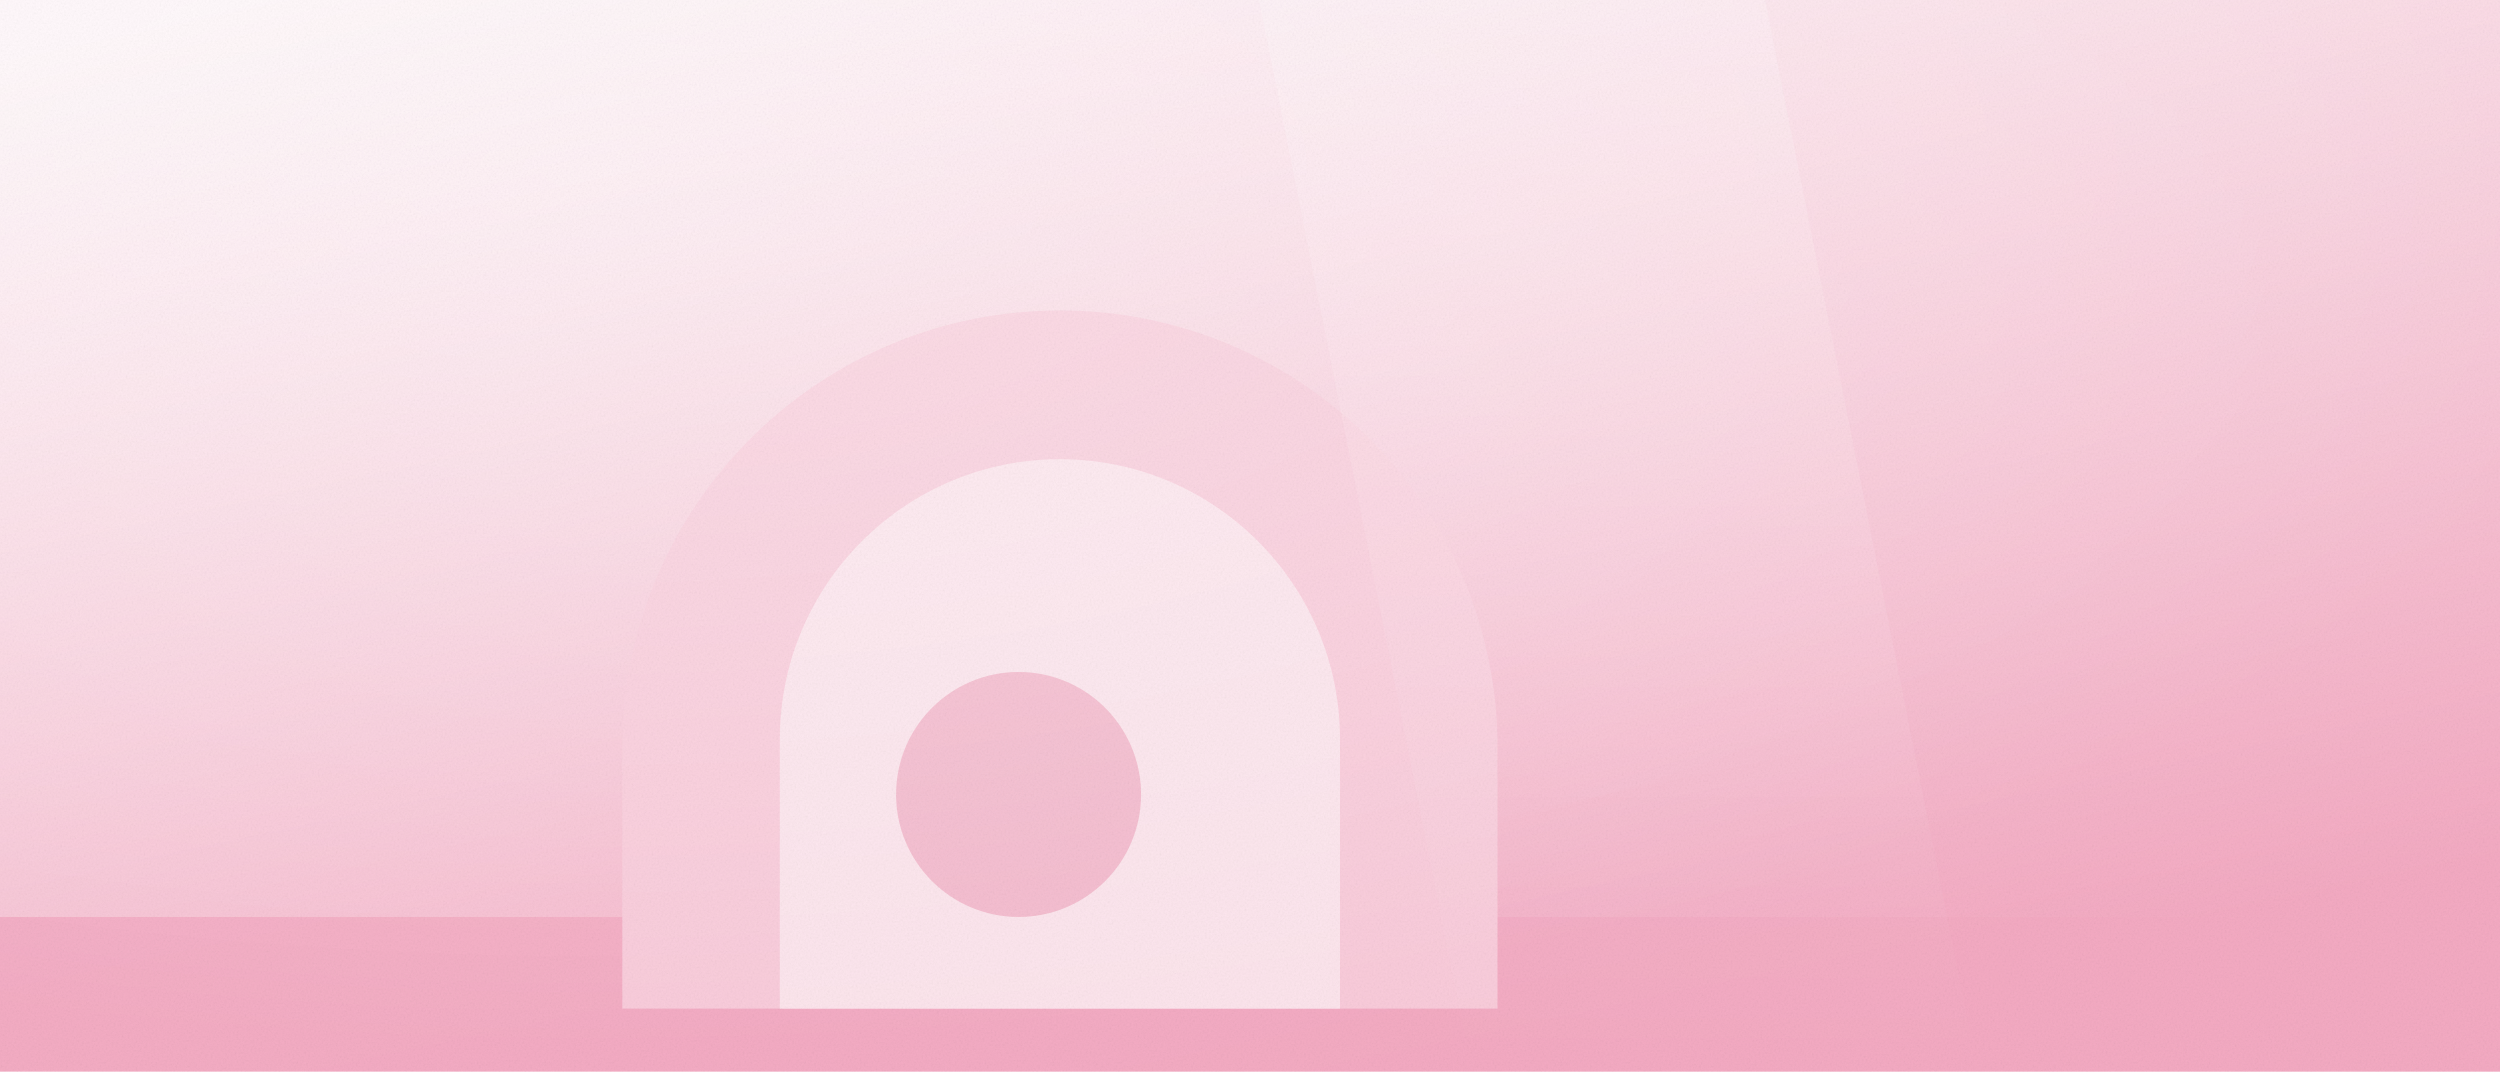
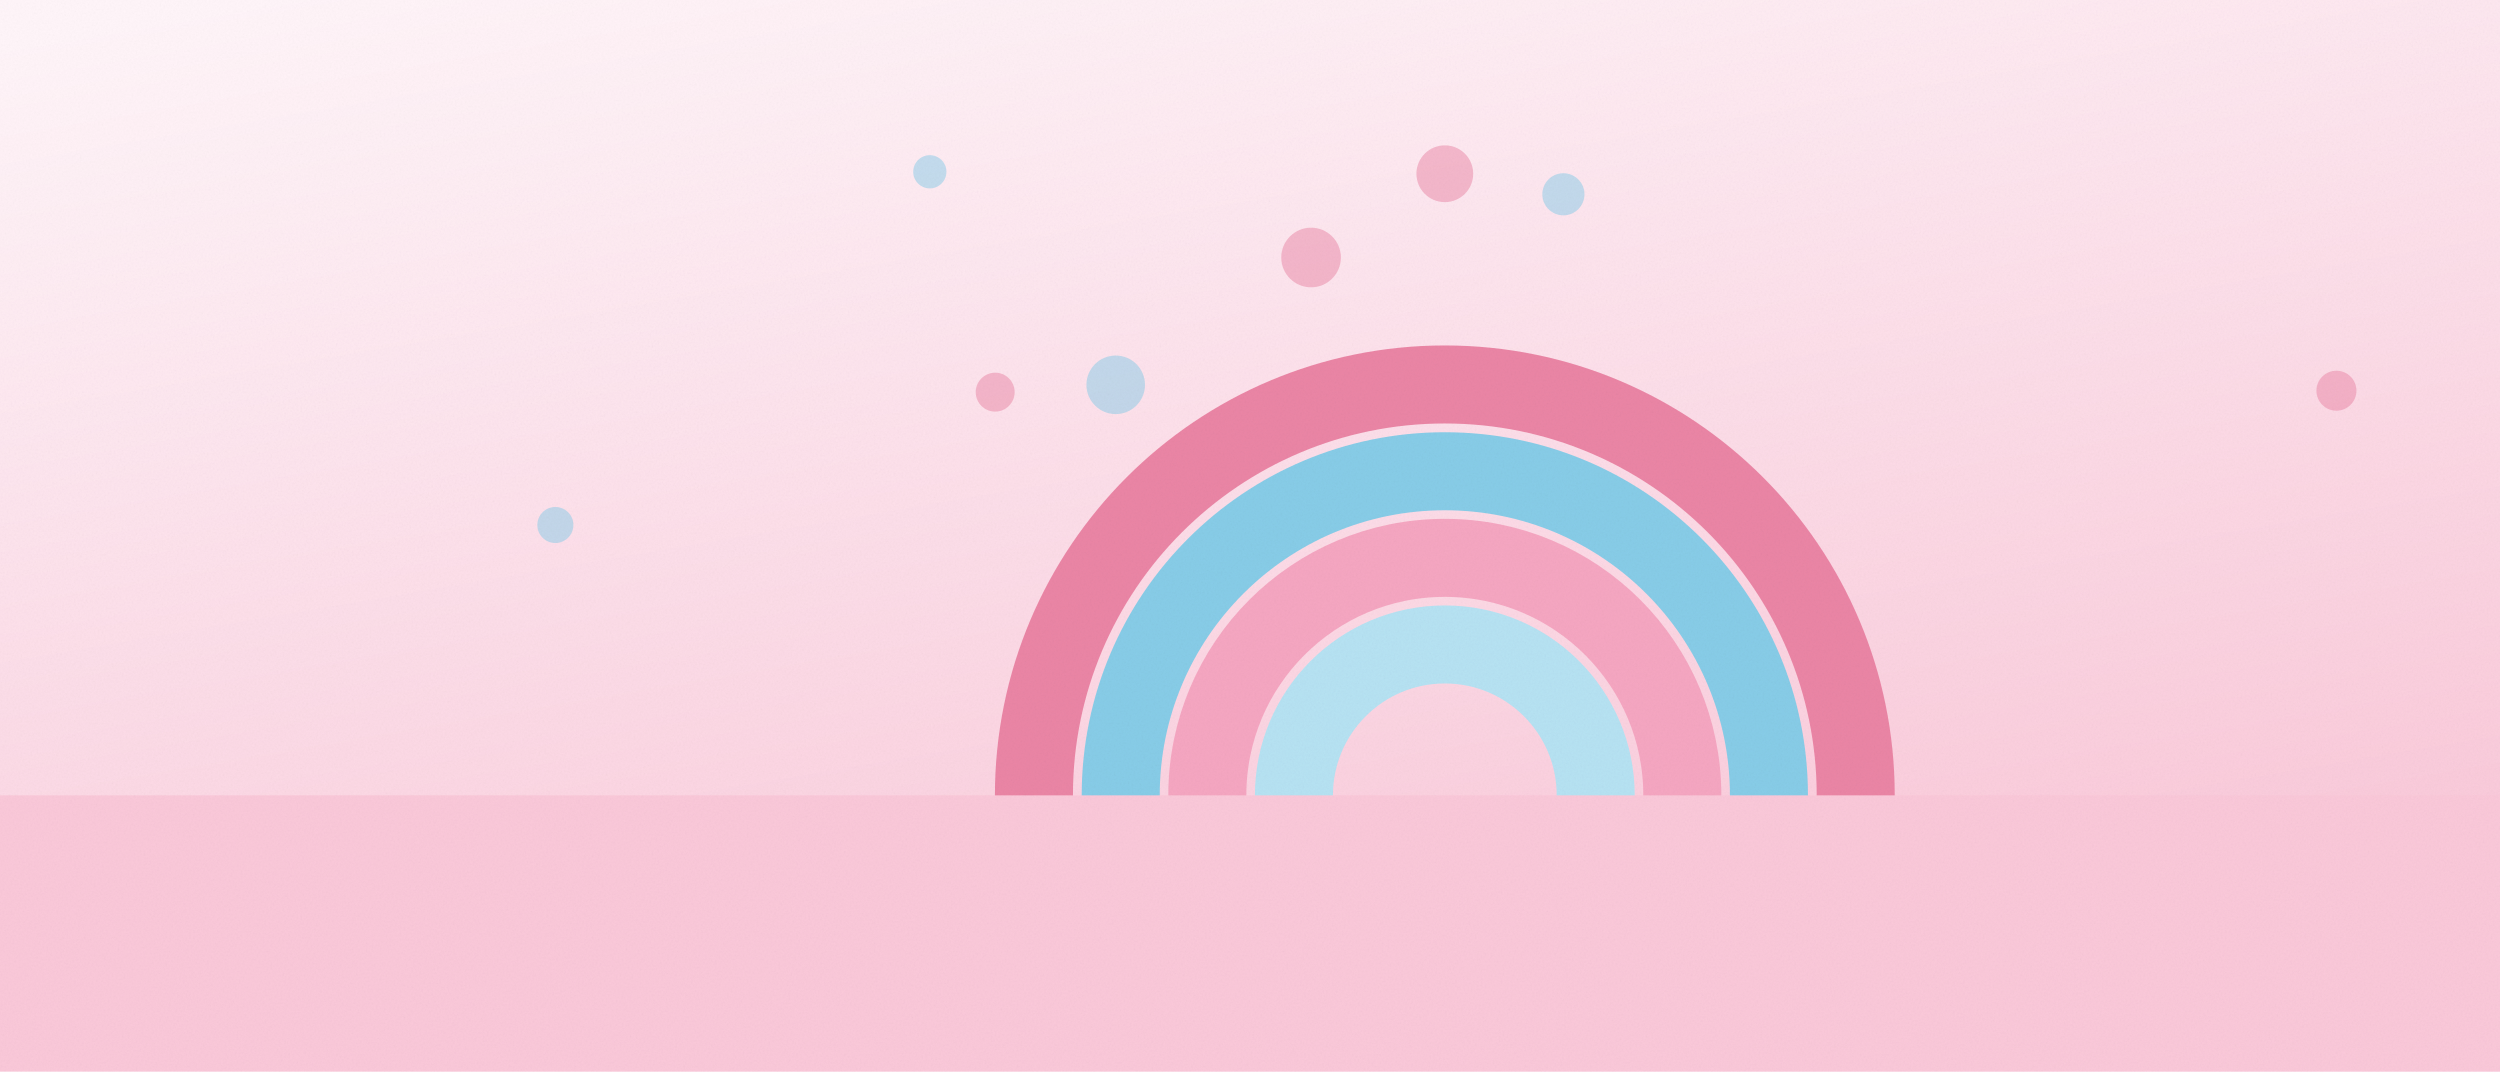
<svg xmlns="http://www.w3.org/2000/svg" viewBox="0 0 1400 600" width="1400" height="600" role="presentation">
  <defs>
-     <linearGradient id="sky" x1="0.1" y1="0" x2="0.6" y2="1">
-       <stop offset="0%" stop-color="#FFF6F9" />
-       <stop offset="100%" stop-color="#F3AAC2" />
+     <linearGradient id="sky" x1="0.1" y1="0" x2="0.5" y2="1">
+       <stop offset="0%" stop-color="#FFF5F9" />
+       <stop offset="100%" stop-color="#FAC8D9" />
    </linearGradient>
-     <linearGradient id="shaft" x1="0" y1="0" x2="0" y2="1">
-       <stop offset="0%" stop-color="#FFFFFF" stop-opacity="0.42" />
-       <stop offset="100%" stop-color="#FFFFFF" stop-opacity="0" />
-     </linearGradient>
-     <radialGradient id="bloom" cx="24%" cy="16%" r="82%">
-       <stop offset="0%" stop-color="#FFFFFF" stop-opacity="0.38" />
-       <stop offset="100%" stop-color="#FFFFFF" stop-opacity="0" />
-     </radialGradient>
    <filter id="grain" x="0" y="0" width="100%" height="100%">
      <feTurbulence type="fractalNoise" baseFrequency="0.9" numOctaves="3" stitchTiles="stitch" />
      <feColorMatrix type="saturate" values="0" />
    </filter>
  </defs>
  <rect width="1400" height="600" fill="url(#sky)" />
-   <path d="M0 513.5 H 1400 V 600 H 0 Z" fill="#F3AAC2" opacity="0.92" />
-   <path d="M348.5 564.8 V 414 A 245.1 245.1 0 0 1 838.6 414 V 564.8 Z" fill="#F9CBDA" />
-   <path d="M436.7 564.8 V 414 A 156.8 156.8 0 0 1 750.4 414 V 564.8 Z" fill="#FDE7EE" opacity="0.9" />
-   <circle cx="570.4" cy="444.9" r="68.6" fill="#E888A6" opacity="0.45" />
-   <polygon points="705.1,0 988.4,0 1107.6,600 824.3,600" fill="url(#shaft)" opacity="0.45" />
-   <rect width="1400" height="600" fill="url(#bloom)" />
-   <rect width="1400" height="600" filter="url(#grain)" opacity="0.11" style="mix-blend-mode:multiply" />
+   <circle cx="520.7" cy="96.2" r="9.3" fill="#87CCE7" opacity="0.5" />
+   <circle cx="557.3" cy="219.6" r="10.9" fill="#EA85A5" opacity="0.5" />
+   <circle cx="875.5" cy="108.8" r="11.8" fill="#87CCE7" opacity="0.5" />
+   <circle cx="1308.4" cy="218.8" r="11.2" fill="#EA85A5" opacity="0.5" />
+   <circle cx="311" cy="294" r="10.1" fill="#87CCE7" opacity="0.5" />
+   <circle cx="809.1" cy="97.3" r="15.9" fill="#EA85A5" opacity="0.5" />
+   <circle cx="624.8" cy="215.5" r="16.4" fill="#87CCE7" opacity="0.5" />
+   <circle cx="734.2" cy="144.2" r="16.7" fill="#EA85A5" opacity="0.5" />
+   <path d="M 579 445.4 A 230.1 230.1 0 0 1 1039.2 445.4" fill="none" stroke="#EA85A5" stroke-width="43.7" stroke-linecap="round" />
+   <path d="M 627.6 445.4 A 181.5 181.5 0 0 1 990.6 445.4" fill="none" stroke="#87CCE7" stroke-width="43.7" stroke-linecap="round" />
+   <path d="M 676.1 445.4 A 133 133 0 0 1 942.1 445.4" fill="none" stroke="#F5A6C1" stroke-width="43.7" stroke-linecap="round" />
+   <path d="M 724.6 445.4 A 84.5 84.5 0 0 1 893.6 445.4" fill="none" stroke="#B6E2F2" stroke-width="43.7" stroke-linecap="round" />
+   <path d="M0 445.4 H 1400 V 600 H 0 Z" fill="#FAC8D9" />
+   <rect width="1400" height="600" filter="url(#grain)" opacity="0.07" style="mix-blend-mode:multiply" />
</svg>
